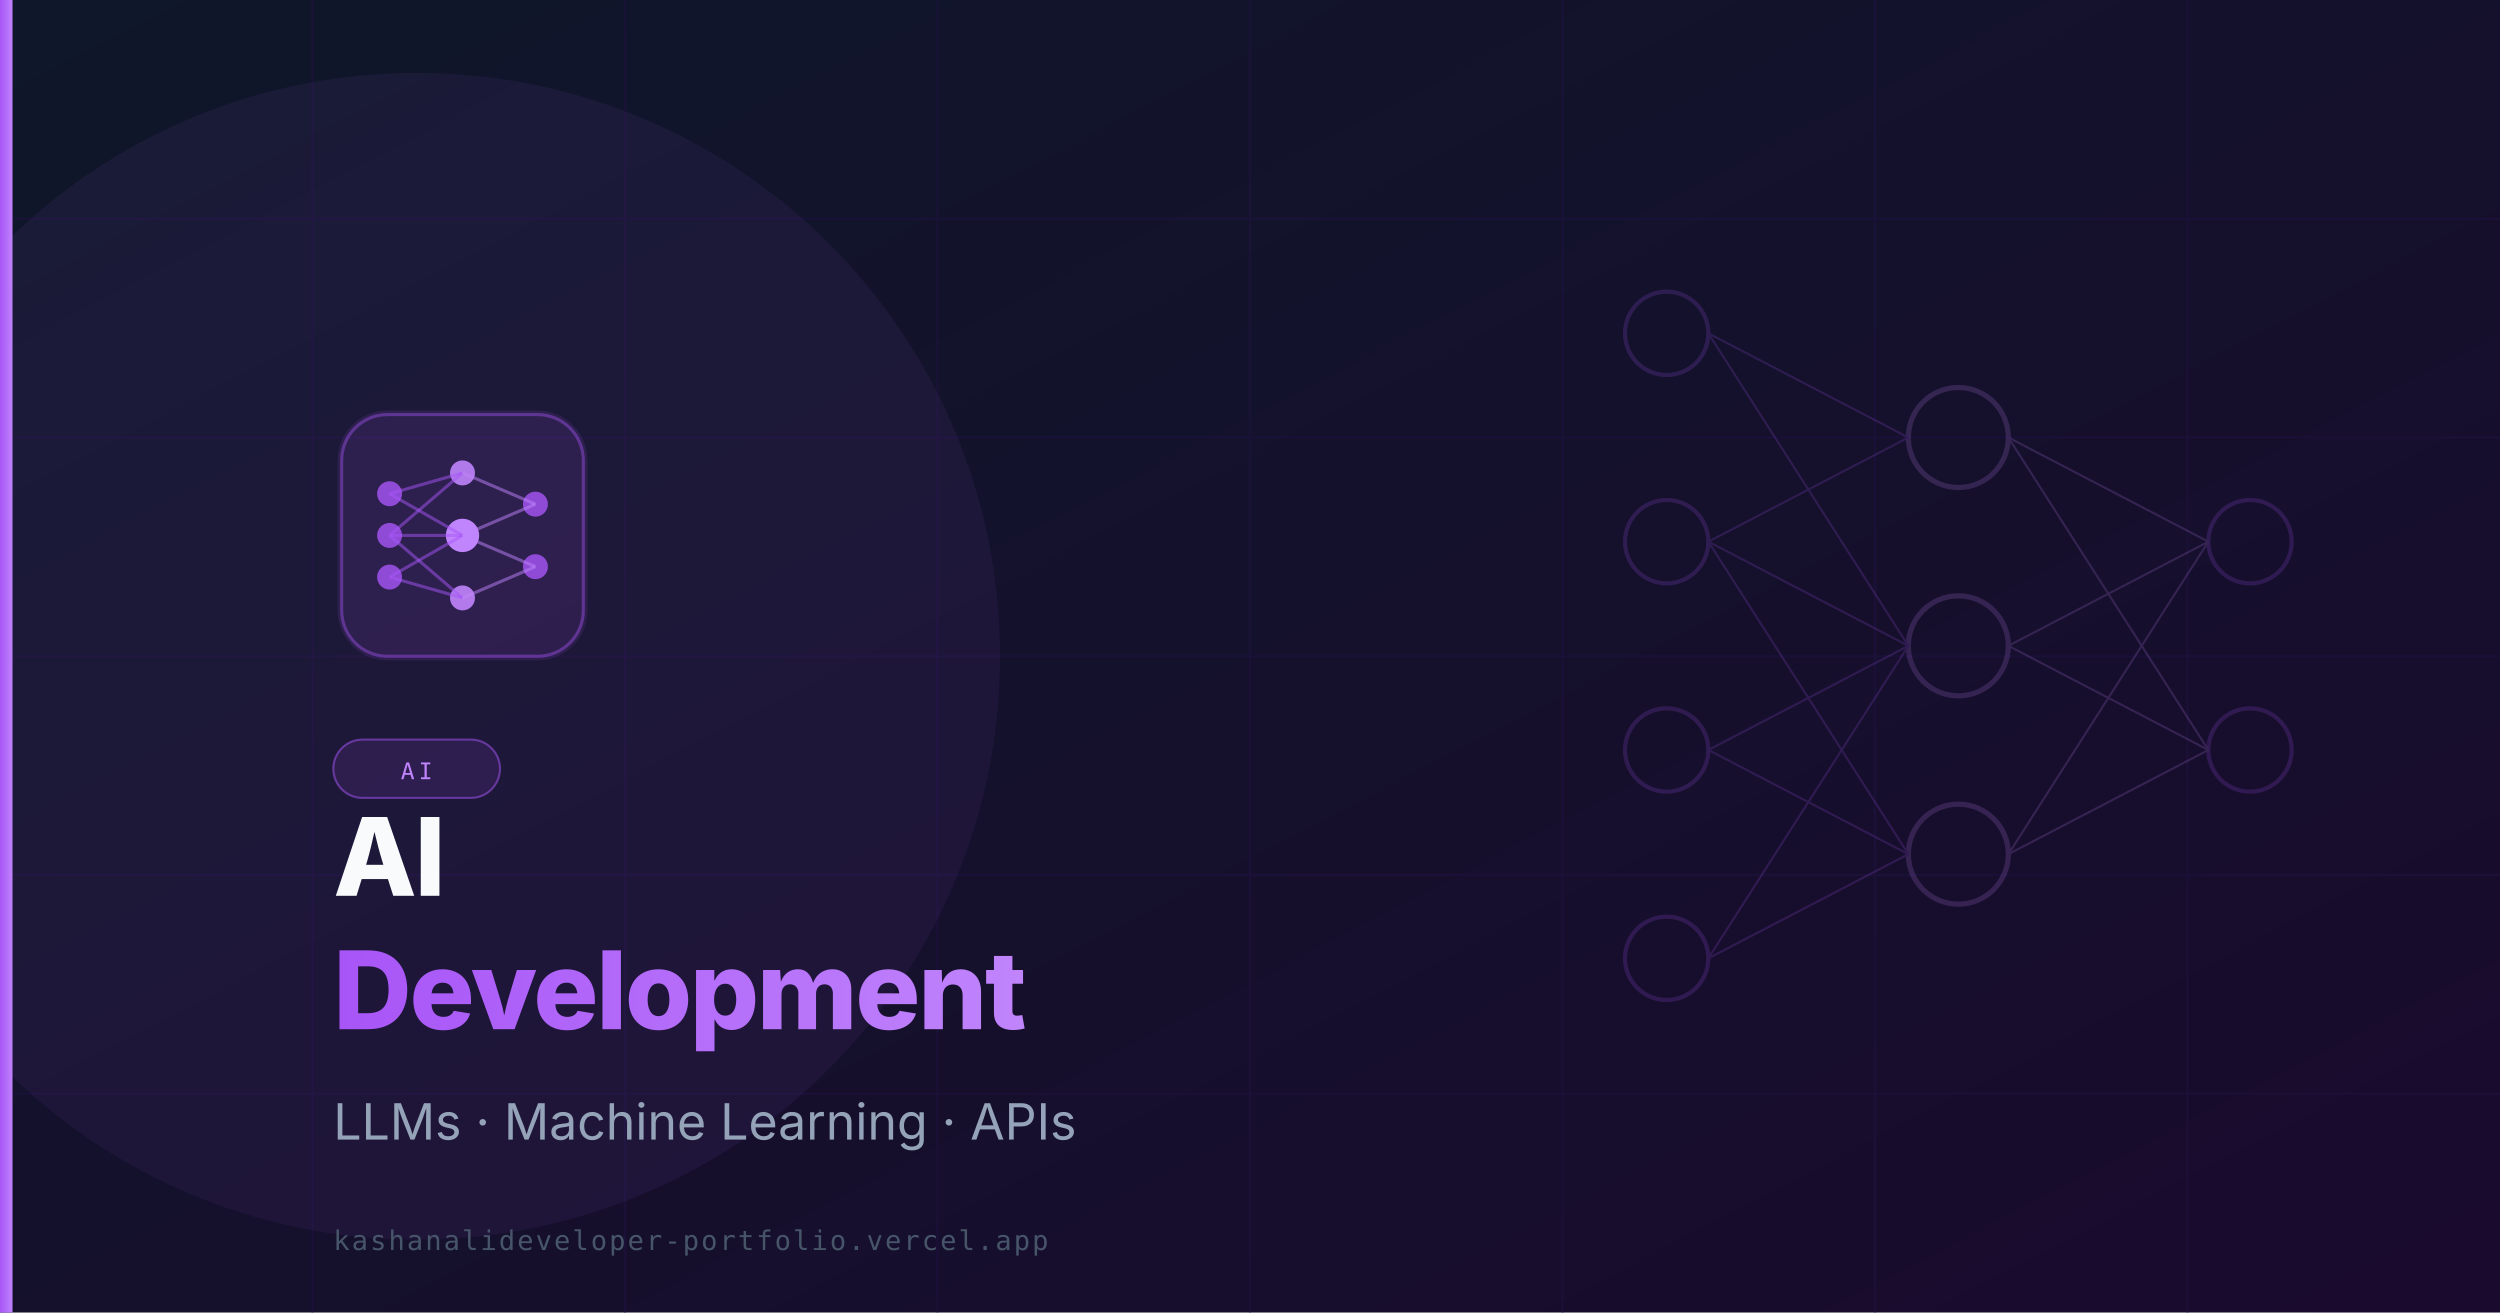
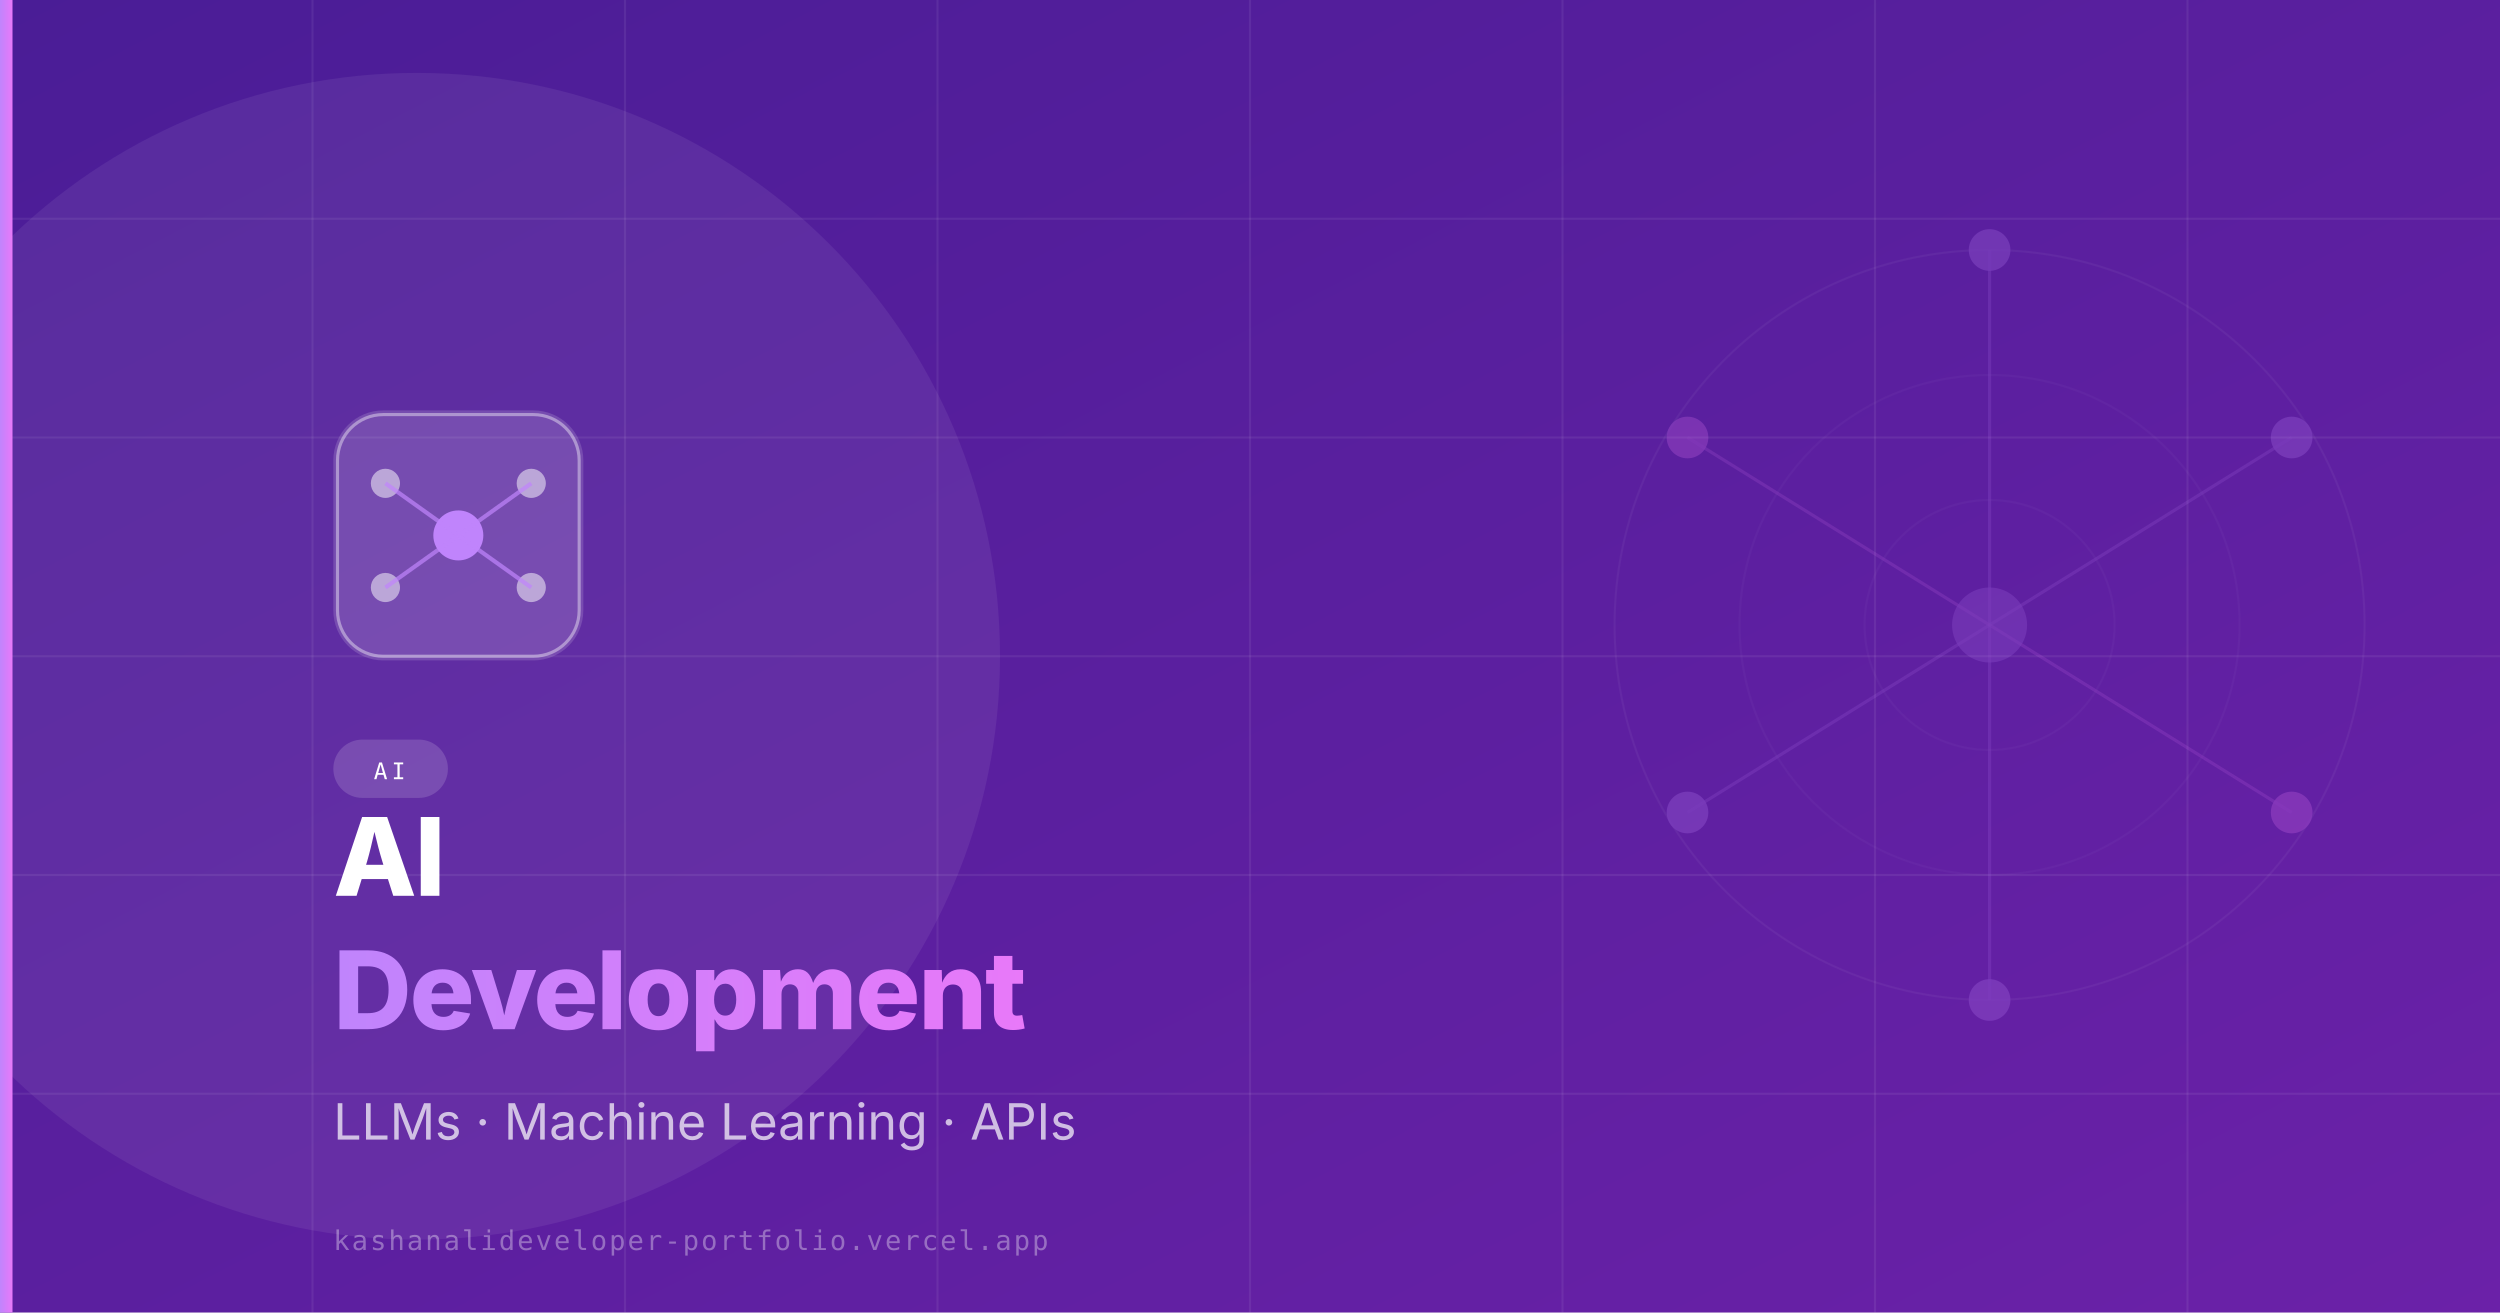
<svg xmlns="http://www.w3.org/2000/svg" width="1200" height="630" viewBox="0 0 1200 630">
  <defs>
    <linearGradient id="bg" x1="0%" y1="0%" x2="100%" y2="100%">
-       <stop offset="0%" style="stop-color:#0f172a" />
-       <stop offset="100%" style="stop-color:#1a0a2e" />
+       <stop offset="0%" style="stop-color:#4a1d96" />
+       <stop offset="100%" style="stop-color:#6b21a8" />
    </linearGradient>
-     <linearGradient id="accent" x1="0%" y1="0%" x2="100%" y2="0%">
-       <stop offset="0%" style="stop-color:#a855f7" />
-       <stop offset="100%" style="stop-color:#c084fc" />
+     <linearGradient id="acc" x1="0%" y1="0%" x2="100%" y2="0%">
+       <stop offset="0%" style="stop-color:#c084fc" />
+       <stop offset="100%" style="stop-color:#e879f9" />
    </linearGradient>
  </defs>
  <rect width="1200" height="630" fill="url(#bg)" />
-   <g stroke="#1e1040" stroke-width="1" opacity="0.6">
+   <g stroke="rgba(255,255,255,0.07)" stroke-width="1">
    <line x1="0" y1="105" x2="1200" y2="105" />
    <line x1="0" y1="210" x2="1200" y2="210" />
    <line x1="0" y1="315" x2="1200" y2="315" />
    <line x1="0" y1="420" x2="1200" y2="420" />
    <line x1="0" y1="525" x2="1200" y2="525" />
    <line x1="150" y1="0" x2="150" y2="630" />
    <line x1="300" y1="0" x2="300" y2="630" />
    <line x1="450" y1="0" x2="450" y2="630" />
    <line x1="600" y1="0" x2="600" y2="630" />
    <line x1="750" y1="0" x2="750" y2="630" />
    <line x1="900" y1="0" x2="900" y2="630" />
    <line x1="1050" y1="0" x2="1050" y2="630" />
  </g>
-   <circle cx="200" cy="315" r="280" fill="#a855f7" opacity="0.07" />
-   <rect x="0" y="0" width="6" height="630" fill="url(#accent)" />
-   <g transform="translate(162, 197)">
-     <rect width="120" height="120" rx="24" fill="#a855f7" opacity="0.12" />
-     <rect x="2" y="2" width="116" height="116" rx="22" fill="none" stroke="#a855f7" stroke-width="1.5" opacity="0.4" />
-     <circle cx="25" cy="40" r="6" fill="#a855f7" opacity="0.8" />
-     <circle cx="25" cy="60" r="6" fill="#a855f7" opacity="0.8" />
-     <circle cx="25" cy="80" r="6" fill="#a855f7" opacity="0.8" />
-     <circle cx="60" cy="30" r="6" fill="#c084fc" opacity="0.9" />
-     <circle cx="60" cy="60" r="8" fill="#c084fc" />
-     <circle cx="60" cy="90" r="6" fill="#c084fc" opacity="0.9" />
-     <circle cx="95" cy="45" r="6" fill="#a855f7" opacity="0.8" />
-     <circle cx="95" cy="75" r="6" fill="#a855f7" opacity="0.8" />
-     <line x1="25" y1="40" x2="60" y2="30" stroke="#a855f7" stroke-width="1.5" opacity="0.5" />
-     <line x1="25" y1="40" x2="60" y2="60" stroke="#a855f7" stroke-width="1.5" opacity="0.5" />
-     <line x1="25" y1="60" x2="60" y2="30" stroke="#a855f7" stroke-width="1.5" opacity="0.5" />
-     <line x1="25" y1="60" x2="60" y2="60" stroke="#a855f7" stroke-width="1.5" opacity="0.5" />
-     <line x1="25" y1="60" x2="60" y2="90" stroke="#a855f7" stroke-width="1.5" opacity="0.5" />
-     <line x1="25" y1="80" x2="60" y2="60" stroke="#a855f7" stroke-width="1.5" opacity="0.5" />
-     <line x1="25" y1="80" x2="60" y2="90" stroke="#a855f7" stroke-width="1.5" opacity="0.5" />
-     <line x1="60" y1="30" x2="95" y2="45" stroke="#c084fc" stroke-width="1.5" opacity="0.5" />
-     <line x1="60" y1="60" x2="95" y2="45" stroke="#c084fc" stroke-width="1.5" opacity="0.5" />
-     <line x1="60" y1="60" x2="95" y2="75" stroke="#c084fc" stroke-width="1.5" opacity="0.5" />
-     <line x1="60" y1="90" x2="95" y2="75" stroke="#c084fc" stroke-width="1.5" opacity="0.5" />
+   <circle cx="200" cy="315" r="280" fill="white" opacity="0.07" />
+   <rect x="0" y="0" width="6" height="630" fill="url(#acc)" />
+   <g transform="translate(160, 197)">
+     <rect width="120" height="120" rx="24" fill="white" opacity="0.15" />
+     <rect x="2" y="2" width="116" height="116" rx="22" fill="none" stroke="white" stroke-width="1.5" opacity="0.4" />
+     <circle cx="60" cy="60" r="12" fill="#c084fc" />
+     <circle cx="25" cy="35" r="7" fill="white" opacity="0.5" />
+     <circle cx="95" cy="35" r="7" fill="white" opacity="0.5" />
+     <circle cx="25" cy="85" r="7" fill="white" opacity="0.5" />
+     <circle cx="95" cy="85" r="7" fill="white" opacity="0.5" />
+     <line x1="25" y1="35" x2="60" y2="60" stroke="#c084fc" stroke-width="2" opacity="0.7" />
+     <line x1="95" y1="35" x2="60" y2="60" stroke="#c084fc" stroke-width="2" opacity="0.7" />
+     <line x1="25" y1="85" x2="60" y2="60" stroke="#c084fc" stroke-width="2" opacity="0.7" />
+     <line x1="95" y1="85" x2="60" y2="60" stroke="#c084fc" stroke-width="2" opacity="0.7" />
  </g>
-   <rect x="160" y="355" width="80" height="28" rx="14" fill="#a855f7" opacity="0.12" />
-   <rect x="160" y="355" width="80" height="28" rx="14" fill="none" stroke="#a855f7" stroke-width="1" opacity="0.5" />
-   <text x="200" y="374" font-family="monospace" font-size="11" fill="#c084fc" text-anchor="middle" letter-spacing="2">AI</text>
-   <text x="160" y="430" font-family="'Inter', 'Helvetica Neue', sans-serif" font-size="52" font-weight="800" fill="#f8fafc" letter-spacing="-1">AI</text>
-   <text x="160" y="494" font-family="'Inter', 'Helvetica Neue', sans-serif" font-size="52" font-weight="800" fill="url(#accent)" letter-spacing="-1">Development</text>
-   <text x="160" y="547" font-family="'Inter', 'Helvetica Neue', sans-serif" font-size="24" font-weight="400" fill="#94a3b8">LLMs · Machine Learning · APIs</text>
-   <g transform="translate(740, 100)" opacity="0.18">
-     <circle cx="60" cy="60" r="20" fill="none" stroke="#a855f7" stroke-width="2" />
-     <circle cx="60" cy="160" r="20" fill="none" stroke="#a855f7" stroke-width="2" />
-     <circle cx="60" cy="260" r="20" fill="none" stroke="#a855f7" stroke-width="2" />
-     <circle cx="60" cy="360" r="20" fill="none" stroke="#a855f7" stroke-width="2" />
-     <circle cx="200" cy="110" r="24" fill="none" stroke="#c084fc" stroke-width="2.5" />
-     <circle cx="200" cy="210" r="24" fill="none" stroke="#c084fc" stroke-width="2.5" />
-     <circle cx="200" cy="310" r="24" fill="none" stroke="#c084fc" stroke-width="2.5" />
-     <circle cx="340" cy="160" r="20" fill="none" stroke="#a855f7" stroke-width="2" />
-     <circle cx="340" cy="260" r="20" fill="none" stroke="#a855f7" stroke-width="2" />
-     <line x1="80" y1="60" x2="176" y2="110" stroke="#a855f7" stroke-width="1" />
-     <line x1="80" y1="60" x2="176" y2="210" stroke="#a855f7" stroke-width="1" />
-     <line x1="80" y1="160" x2="176" y2="110" stroke="#a855f7" stroke-width="1" />
-     <line x1="80" y1="160" x2="176" y2="210" stroke="#a855f7" stroke-width="1" />
-     <line x1="80" y1="160" x2="176" y2="310" stroke="#a855f7" stroke-width="1" />
-     <line x1="80" y1="260" x2="176" y2="210" stroke="#a855f7" stroke-width="1" />
-     <line x1="80" y1="260" x2="176" y2="310" stroke="#a855f7" stroke-width="1" />
-     <line x1="80" y1="360" x2="176" y2="210" stroke="#a855f7" stroke-width="1" />
-     <line x1="80" y1="360" x2="176" y2="310" stroke="#a855f7" stroke-width="1" />
-     <line x1="224" y1="110" x2="320" y2="160" stroke="#c084fc" stroke-width="1" />
-     <line x1="224" y1="110" x2="320" y2="260" stroke="#c084fc" stroke-width="1" />
-     <line x1="224" y1="210" x2="320" y2="160" stroke="#c084fc" stroke-width="1" />
-     <line x1="224" y1="210" x2="320" y2="260" stroke="#c084fc" stroke-width="1" />
-     <line x1="224" y1="310" x2="320" y2="160" stroke="#c084fc" stroke-width="1" />
-     <line x1="224" y1="310" x2="320" y2="260" stroke="#c084fc" stroke-width="1" />
+   <rect x="160" y="355" width="55" height="28" rx="14" fill="white" opacity="0.15" />
+   <text x="187" y="374" font-family="monospace" font-size="11" fill="white" text-anchor="middle" letter-spacing="2">AI</text>
+   <text x="160" y="430" font-family="'Inter','Helvetica Neue',sans-serif" font-size="52" font-weight="800" fill="white" letter-spacing="-1">AI</text>
+   <text x="160" y="494" font-family="'Inter','Helvetica Neue',sans-serif" font-size="52" font-weight="800" fill="url(#acc)" letter-spacing="-1">Development</text>
+   <text x="160" y="547" font-family="'Inter','Helvetica Neue',sans-serif" font-size="24" font-weight="400" fill="rgba(255,255,255,0.7)">LLMs · Machine Learning · APIs</text>
+   <g transform="translate(760, 80)" opacity="0.28">
+     <circle cx="195" cy="220" r="180" fill="none" stroke="rgba(255,255,255,0.15)" stroke-width="1" />
+     <circle cx="195" cy="220" r="120" fill="none" stroke="rgba(255,255,255,0.1)" stroke-width="1" />
+     <circle cx="195" cy="220" r="60" fill="none" stroke="rgba(255,255,255,0.1)" stroke-width="1" />
+     <circle cx="195" cy="40" r="10" fill="#c084fc" opacity="0.8" />
+     <circle cx="340" cy="130" r="10" fill="#c084fc" opacity="0.8" />
+     <circle cx="340" cy="310" r="10" fill="#e879f9" opacity="0.8" />
+     <circle cx="195" cy="400" r="10" fill="#c084fc" opacity="0.8" />
+     <circle cx="50" cy="310" r="10" fill="#c084fc" opacity="0.8" />
+     <circle cx="50" cy="130" r="10" fill="#e879f9" opacity="0.8" />
+     <line x1="195" y1="40" x2="195" y2="220" stroke="#c084fc" stroke-width="1.5" opacity="0.5" />
+     <line x1="340" y1="130" x2="195" y2="220" stroke="#c084fc" stroke-width="1.5" opacity="0.5" />
+     <line x1="340" y1="310" x2="195" y2="220" stroke="#e879f9" stroke-width="1.5" opacity="0.5" />
+     <line x1="195" y1="400" x2="195" y2="220" stroke="#c084fc" stroke-width="1.5" opacity="0.5" />
+     <line x1="50" y1="310" x2="195" y2="220" stroke="#c084fc" stroke-width="1.5" opacity="0.5" />
+     <line x1="50" y1="130" x2="195" y2="220" stroke="#e879f9" stroke-width="1.5" opacity="0.5" />
+     <circle cx="195" cy="220" r="18" fill="#c084fc" opacity="0.6" />
  </g>
-   <text x="160" y="600" font-family="monospace" font-size="13" fill="#475569" letter-spacing="1">kashanalideveloper-portfolio.vercel.app</text>
+   <text x="160" y="600" font-family="monospace" font-size="13" fill="rgba(255,255,255,0.35)" letter-spacing="1">kashanalideveloper-portfolio.vercel.app</text>
</svg>
